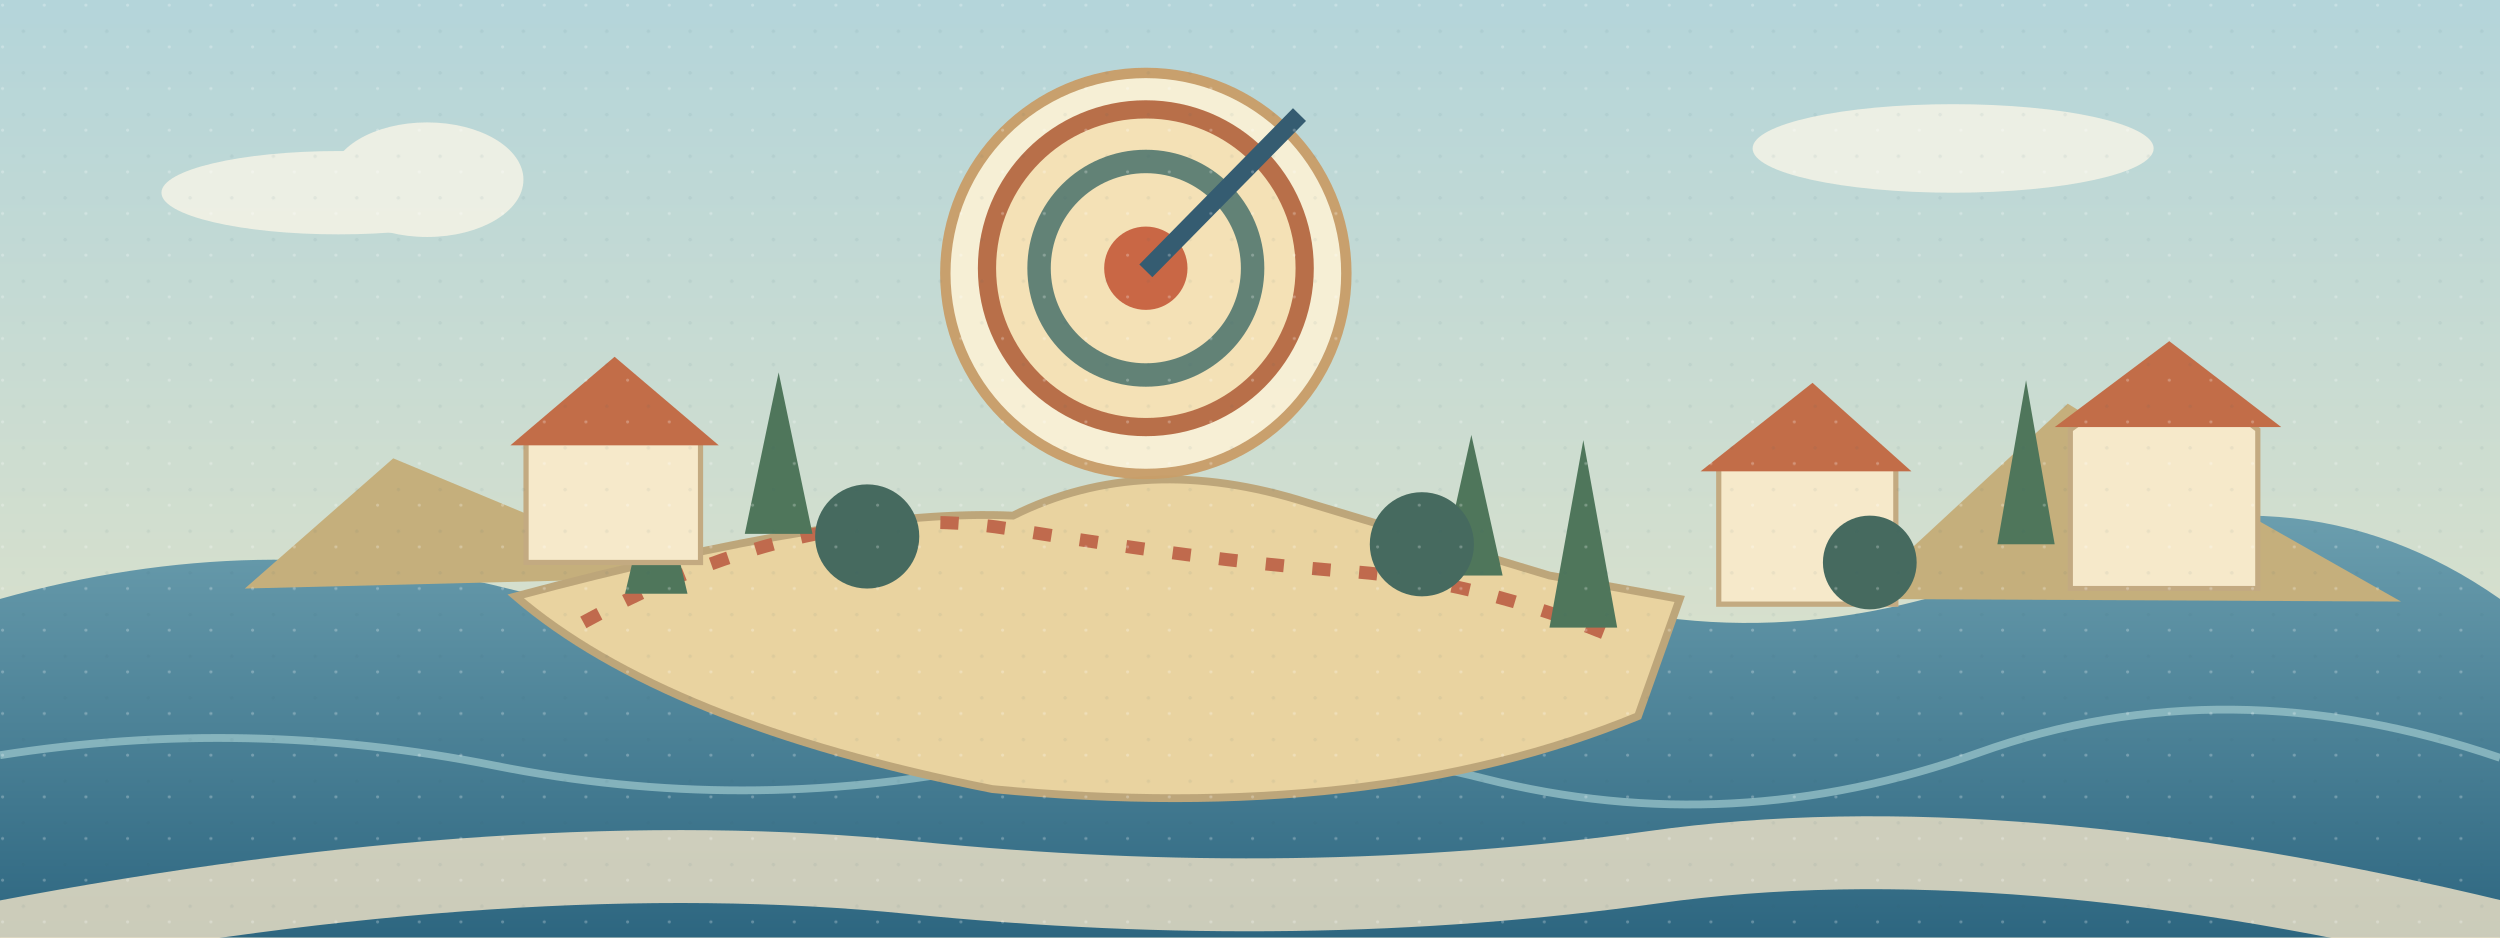
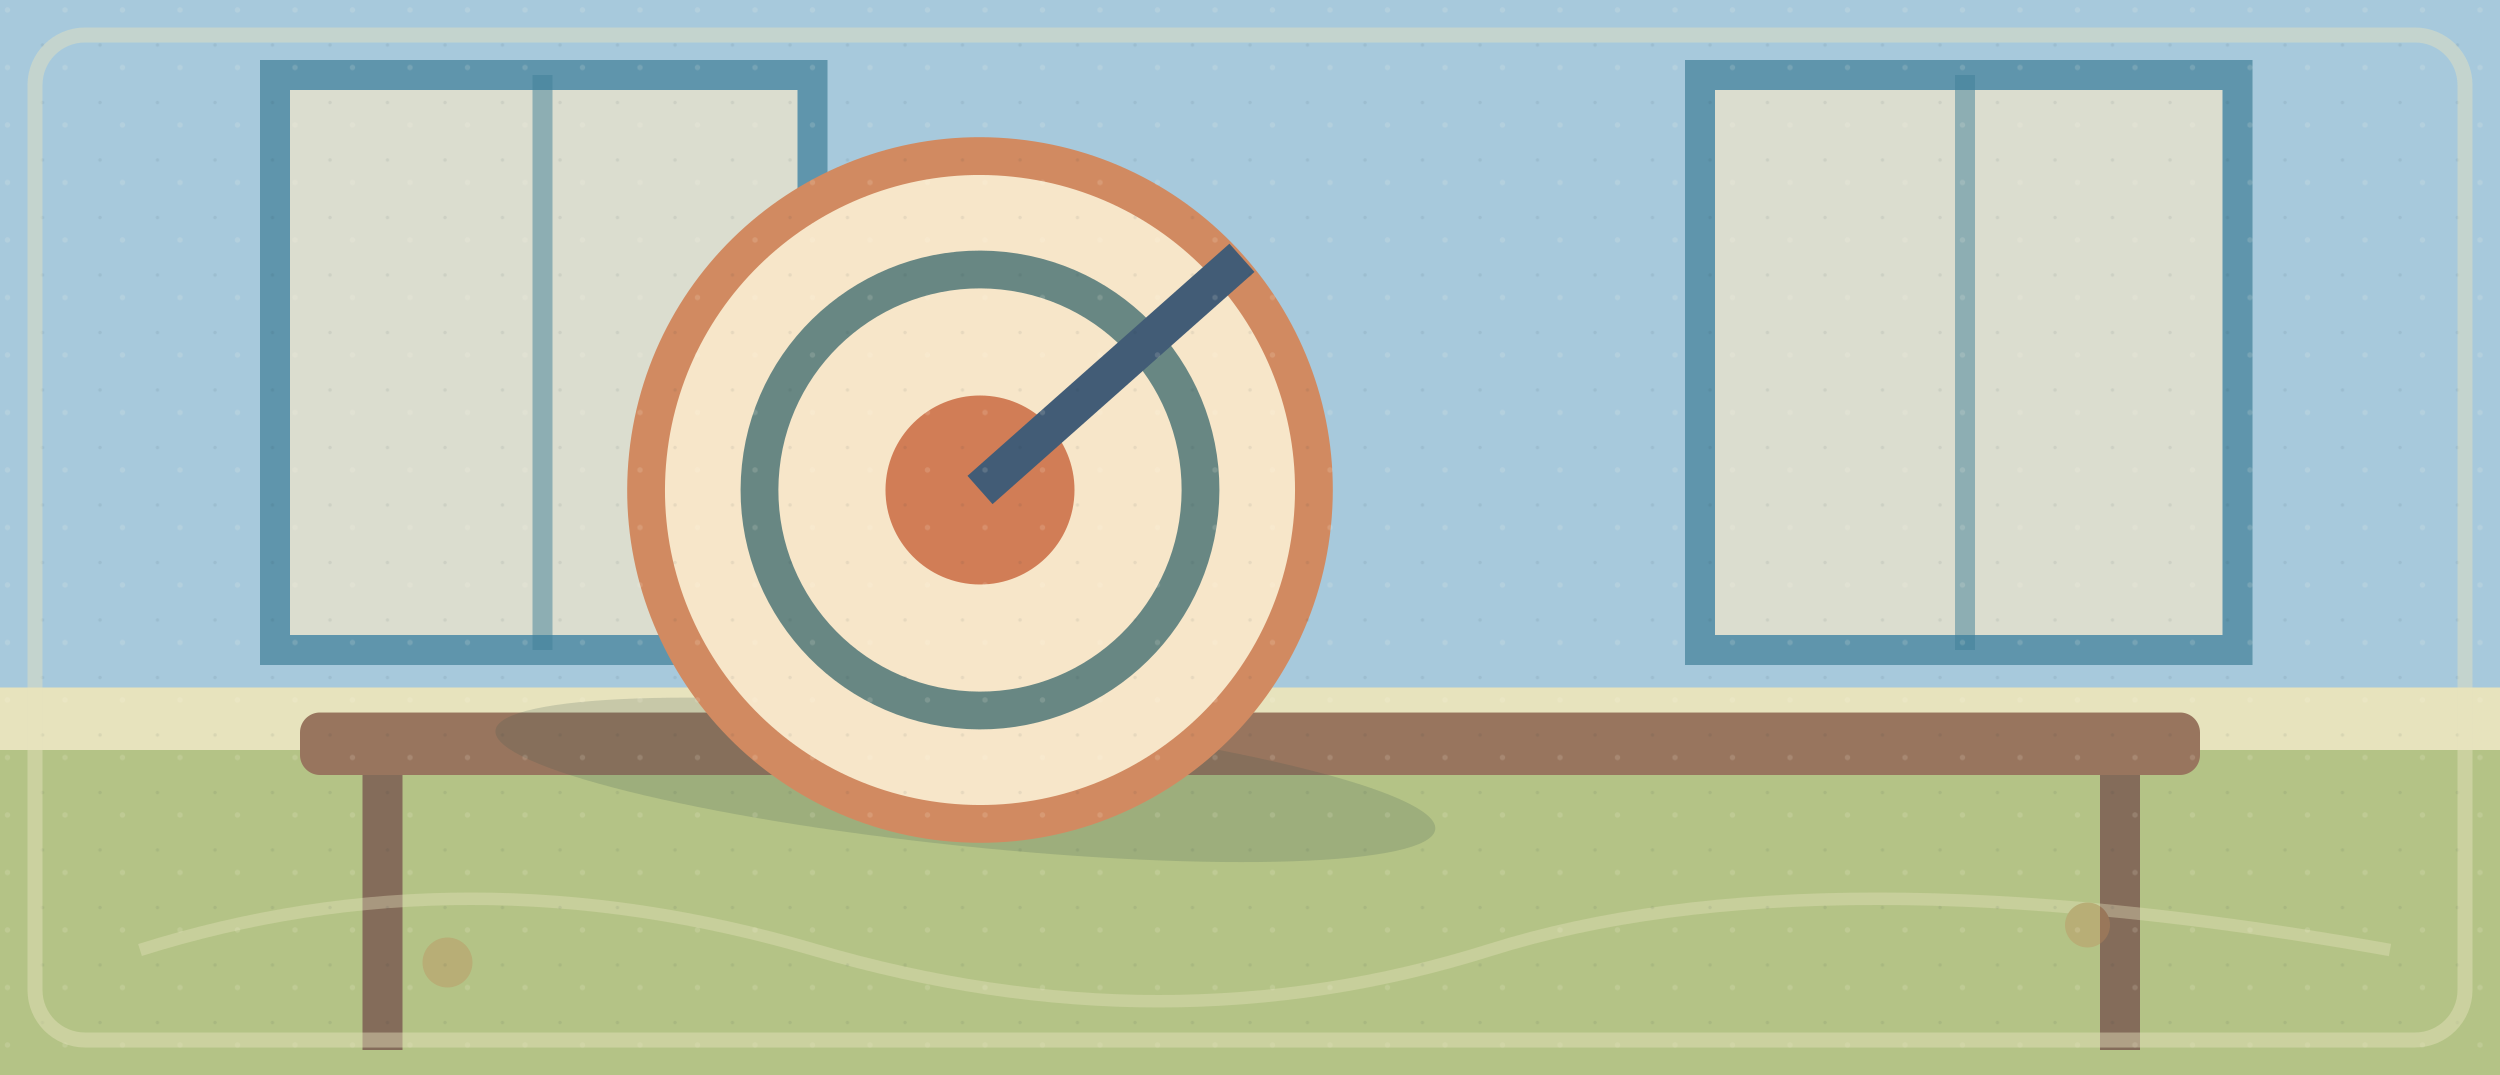
- <svg xmlns="http://www.w3.org/2000/svg" width="960" height="360" viewBox="0 0 960 360" role="img" aria-label="Original storybook learning landscape illustration">
+ <svg xmlns="http://www.w3.org/2000/svg" viewBox="0 0 1000 430" role="img" aria-label="Focus Under Pressure: unique illustrated study scene">
  <defs>
-     <linearGradient id="sky" x2="0" y2="1">
-       <stop stop-color="#b4d5da" />
-       <stop offset="1" stop-color="#e8e5c6" />
-     </linearGradient>
-     <linearGradient id="sea" x2="0" y2="1">
-       <stop stop-color="#6b9eae" />
-       <stop offset="1" stop-color="#2d6680" />
-     </linearGradient>
-     <pattern id="grain" width="16" height="16" patternUnits="userSpaceOnUse">
-       <circle cx="1" cy="2" r=".6" fill="#fff" opacity=".45" />
-       <circle cx="9" cy="12" r=".7" fill="#315b6a" opacity=".12" />
+     <pattern id="grain" width="23" height="23" patternUnits="userSpaceOnUse">
+       <circle cx="3" cy="4" r="1.1" fill="#fff8e8" opacity=".35" />
+       <circle cx="17" cy="18" r=".7" fill="#172d35" opacity=".18" />
    </pattern>
  </defs>
-   <rect width="960" height="360" fill="url(#sky)" />
-   <path d="M0 230Q100 202 195 226T390 220T585 224T780 216T960 230V360H0Z" fill="url(#sea)" />
-   <path d="M0 290q95-15 190 4t190 0t190 5t190-10t200 2" fill="none" stroke="#a6d0d3" stroke-width="3" opacity=".65" />
-   <g fill="#f7f4e6" opacity=".82">
-     <ellipse cx="130" cy="74" rx="68" ry="16" />
-     <ellipse cx="164" cy="69" rx="37" ry="22" />
-     <ellipse cx="750" cy="57" rx="77" ry="17" />
+   <rect width="1000" height="430" fill="#e7e3bd" />
+   <path d="M0 0h1000v275H0Z" fill="#a7c9dc" />
+   <path d="M110 30h215v230H110ZM680 30h215v230H680Z" fill="#f1e5c9" stroke="#407f97" stroke-width="12" opacity=".7" />
+   <path d="M217 30v230M786 30v230" stroke="#407f97" stroke-width="8" opacity=".5" />
+   <rect y="300" width="1000" height="130" fill="#b4c386" />
+   <rect x="120" y="285" width="760" height="25" rx="8" fill="#98755e" />
+   <rect x="145" y="310" width="16" height="110" fill="#846c5a" />
+   <rect x="840" y="310" width="16" height="110" fill="#846c5a" />
+   <g transform="translate(392 196) rotate(6) scale(1.26)">
+     <ellipse cx="5" cy="92" rx="150" ry="21" fill="#3b554e" opacity=".19" />
+     <circle r="106" fill="#f7e6c9" stroke="#d18a61" stroke-width="12" />
+     <circle r="70" fill="none" stroke="#688783" stroke-width="12" />
+     <circle r="30" fill="#d17d56" />
+     <path d="M0 0 75-82" stroke="#425c76" stroke-width="12" />
  </g>
-   <path d="M94 226 151 176 211 201 254 222ZM713 230 794 155 862 197 922 231Z" fill="#c5af7c" />
-   <path d="M198 229Q325 195 389 198q50-25 113-5l93 28 50 9-16 45q-102 42-248 28Q255 278 198 229Z" fill="#e9d3a0" stroke="#bda67a" stroke-width="3" />
-   <path d="M224 239q88-48 163-36t125 16q55 3 111 27" fill="none" stroke="#c06a4d" stroke-width="5" stroke-dasharray="7 11" />
-   <g fill="#4f765b">
-     <path d="M240 228 252 177l12 51ZM286 205l13-62 13 62ZM553 221l12-54 12 54ZM595 241l13-72 13 72ZM767 209l11-63 11 63Z" />
+   <g opacity=".37">
+     <path d="M56 380q130-41 270 0t270 0t360 0" stroke="#e7e3bd" stroke-width="5" fill="none" />
+     <circle cx="179" cy="385" r="10" fill="#bd8a59" />
+     <circle cx="835" cy="370" r="9" fill="#bd8a59" />
  </g>
-   <g fill="#f6e9ca" stroke="#c3aa81" stroke-width="2">
-     <path d="M202 216v-46l34-25 33 25v46Z" />
-     <path d="M660 232v-52l36-24 32 24v52Z" />
-     <path d="M795 226v-61l37-27 35 27v61Z" />
-   </g>
-   <g fill="#c26d48">
-     <path d="m196 171 40-34 40 34Zm457 10 43-34 38 34Zm136-17 44-33 43 33Z" />
-   </g>
-   <g fill="#466a5f">
-     <circle cx="333" cy="206" r="20" />
-     <circle cx="546" cy="209" r="20" />
-     <circle cx="718" cy="216" r="18" />
-   </g>
-   <g transform="translate(12 15)">
-     <circle cx="428" cy="90" r="77" fill="#f9f0d5" opacity=".95" stroke="#c89d68" stroke-width="4" />
-     <circle cx="428" cy="88" r="61" fill="#f4e1b6" stroke="#b86f49" stroke-width="7" />
-     <circle cx="428" cy="88" r="41" fill="none" stroke="#628276" stroke-width="9" />
-     <circle cx="428" cy="88" r="16" fill="#c96745" />
-     <path d="M428 89 487 29" stroke="#355c71" stroke-width="7" />
-   </g>
-   <path d="M0 360q200-38 350-23t285-4t325 27" fill="none" stroke="#f2e5c8" stroke-width="28" opacity=".8" />
-   <rect width="960" height="360" fill="url(#grain)" opacity=".55" />
+   <rect width="1000" height="430" fill="url(#grain)" opacity=".4" />
+   <rect x="14" y="14" width="972" height="402" rx="20" fill="none" stroke="#e7e3bd" stroke-width="6" opacity=".45" />
</svg>
